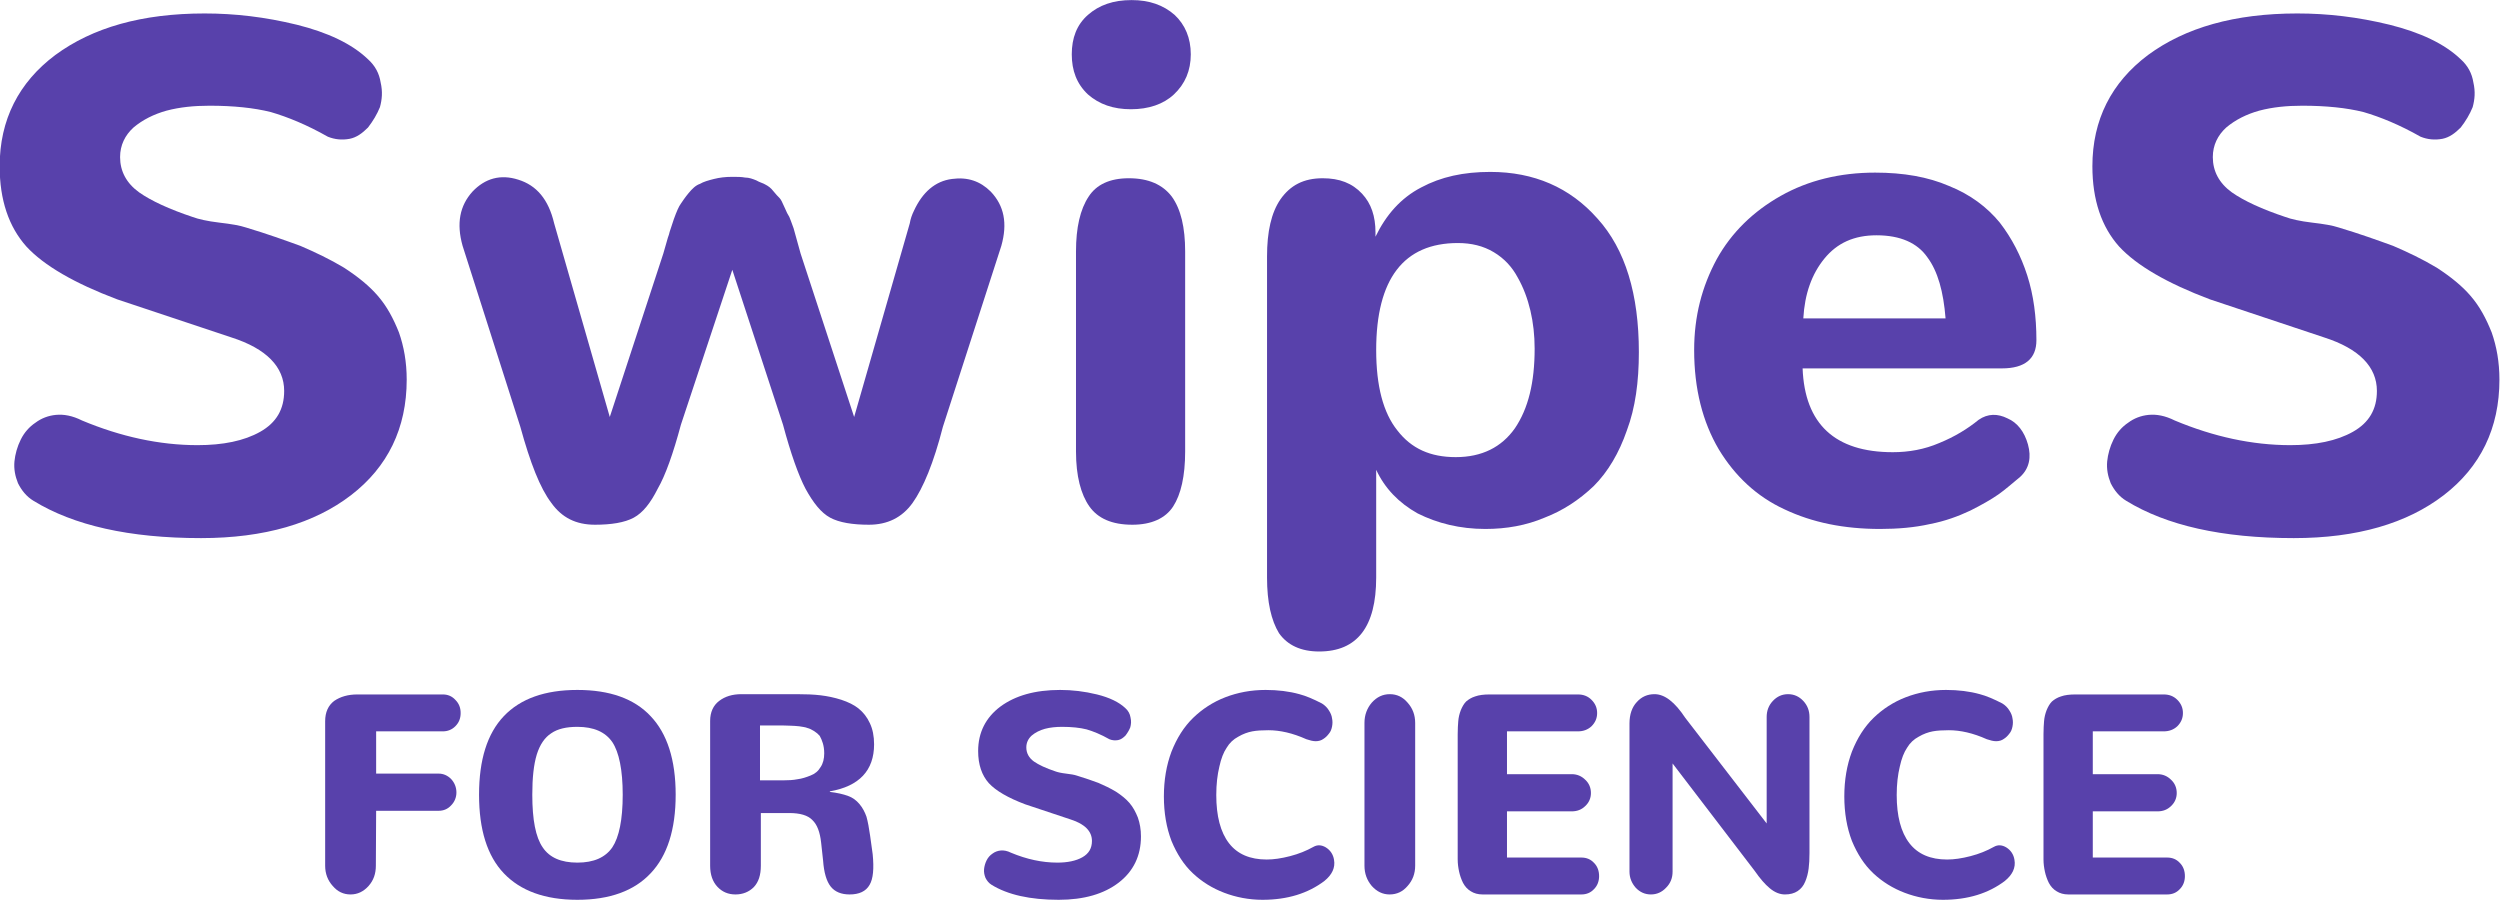
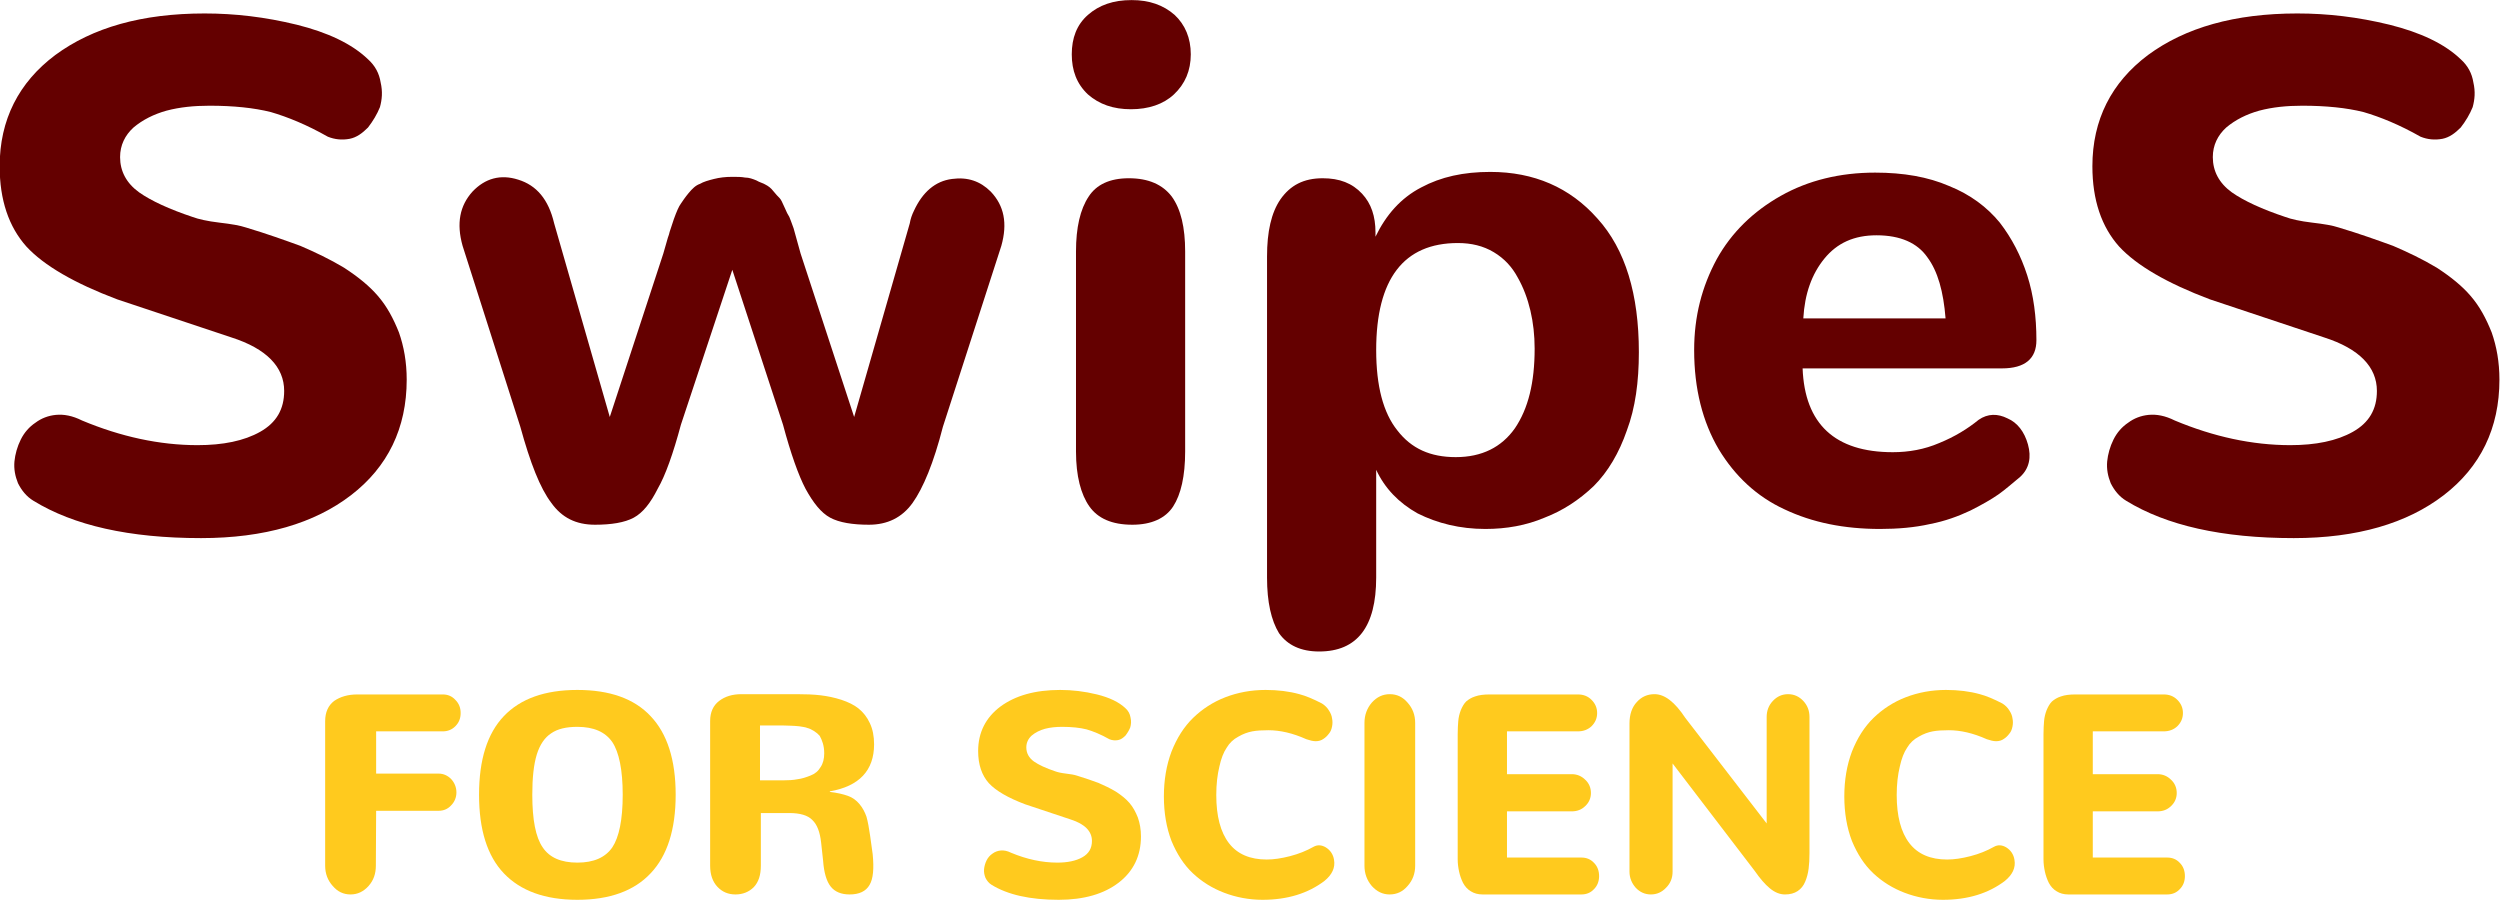
<svg xmlns="http://www.w3.org/2000/svg" width="100%" height="100%" viewBox="0 0 142 52" version="1.1" xml:space="preserve" style="fill-rule:evenodd;clip-rule:evenodd;stroke-linejoin:round;stroke-miterlimit:2;">
  <g transform="matrix(1,0,0,1,-0.00021875,-1.25e-05)">
    <g transform="matrix(1,0,0,1,-114.699,-39.1953)">
      <g transform="matrix(1,0,0,1,113,69)">
        <g transform="matrix(40,0,0,40,0,0)">
-           <path d="M0.328,0.019C0.418,0.019 0.489,-0.002 0.541,-0.042C0.593,-0.082 0.62,-0.137 0.62,-0.206C0.62,-0.231 0.616,-0.253 0.609,-0.273C0.601,-0.293 0.592,-0.31 0.579,-0.325C0.567,-0.339 0.551,-0.352 0.531,-0.365C0.511,-0.377 0.49,-0.387 0.469,-0.396C0.447,-0.404 0.422,-0.413 0.392,-0.422C0.383,-0.425 0.371,-0.427 0.354,-0.429C0.337,-0.431 0.324,-0.434 0.316,-0.437C0.283,-0.448 0.257,-0.46 0.24,-0.472C0.222,-0.485 0.213,-0.502 0.213,-0.522C0.213,-0.539 0.22,-0.553 0.232,-0.564C0.245,-0.575 0.261,-0.583 0.279,-0.588C0.298,-0.593 0.318,-0.595 0.34,-0.595C0.374,-0.595 0.403,-0.592 0.427,-0.586C0.451,-0.579 0.478,-0.568 0.508,-0.551C0.518,-0.547 0.528,-0.546 0.539,-0.548C0.549,-0.55 0.557,-0.556 0.565,-0.564C0.572,-0.573 0.578,-0.583 0.582,-0.593C0.585,-0.604 0.586,-0.615 0.583,-0.628C0.581,-0.641 0.575,-0.652 0.565,-0.661C0.542,-0.683 0.508,-0.699 0.464,-0.71C0.419,-0.721 0.376,-0.726 0.333,-0.726C0.244,-0.726 0.174,-0.706 0.121,-0.667C0.069,-0.628 0.042,-0.575 0.042,-0.509C0.042,-0.461 0.055,-0.423 0.08,-0.395C0.105,-0.368 0.148,-0.343 0.209,-0.32L0.371,-0.266C0.421,-0.25 0.446,-0.224 0.446,-0.19C0.446,-0.164 0.435,-0.145 0.412,-0.132C0.389,-0.119 0.359,-0.113 0.323,-0.113C0.269,-0.113 0.214,-0.125 0.159,-0.148C0.145,-0.155 0.133,-0.157 0.122,-0.156C0.111,-0.155 0.101,-0.151 0.093,-0.145C0.084,-0.139 0.077,-0.131 0.072,-0.121C0.067,-0.111 0.064,-0.1 0.063,-0.09C0.062,-0.079 0.064,-0.069 0.068,-0.059C0.073,-0.049 0.08,-0.04 0.09,-0.034C0.147,0.001 0.226,0.019 0.328,0.019Z" style="fill:rgb(88,65,171);fill-rule:nonzero;" />
+           <path d="M0.328,0.019C0.418,0.019 0.489,-0.002 0.541,-0.042C0.593,-0.082 0.62,-0.137 0.62,-0.206C0.62,-0.231 0.616,-0.253 0.609,-0.273C0.601,-0.293 0.592,-0.31 0.579,-0.325C0.567,-0.339 0.551,-0.352 0.531,-0.365C0.511,-0.377 0.49,-0.387 0.469,-0.396C0.447,-0.404 0.422,-0.413 0.392,-0.422C0.383,-0.425 0.371,-0.427 0.354,-0.429C0.337,-0.431 0.324,-0.434 0.316,-0.437C0.283,-0.448 0.257,-0.46 0.24,-0.472C0.222,-0.485 0.213,-0.502 0.213,-0.522C0.213,-0.539 0.22,-0.553 0.232,-0.564C0.245,-0.575 0.261,-0.583 0.279,-0.588C0.298,-0.593 0.318,-0.595 0.34,-0.595C0.374,-0.595 0.403,-0.592 0.427,-0.586C0.451,-0.579 0.478,-0.568 0.508,-0.551C0.518,-0.547 0.528,-0.546 0.539,-0.548C0.549,-0.55 0.557,-0.556 0.565,-0.564C0.572,-0.573 0.578,-0.583 0.582,-0.593C0.585,-0.604 0.586,-0.615 0.583,-0.628C0.581,-0.641 0.575,-0.652 0.565,-0.661C0.542,-0.683 0.508,-0.699 0.464,-0.71C0.419,-0.721 0.376,-0.726 0.333,-0.726C0.244,-0.726 0.174,-0.706 0.121,-0.667C0.069,-0.628 0.042,-0.575 0.042,-0.509C0.042,-0.461 0.055,-0.423 0.08,-0.395C0.105,-0.368 0.148,-0.343 0.209,-0.32L0.371,-0.266C0.421,-0.25 0.446,-0.224 0.446,-0.19C0.446,-0.164 0.435,-0.145 0.412,-0.132C0.389,-0.119 0.359,-0.113 0.323,-0.113C0.269,-0.113 0.214,-0.125 0.159,-0.148C0.145,-0.155 0.133,-0.157 0.122,-0.156C0.111,-0.155 0.101,-0.151 0.093,-0.145C0.084,-0.139 0.077,-0.131 0.072,-0.121C0.067,-0.111 0.064,-0.1 0.063,-0.09C0.062,-0.079 0.064,-0.069 0.068,-0.059C0.073,-0.049 0.08,-0.04 0.09,-0.034C0.147,0.001 0.226,0.019 0.328,0.019Z" style="fill:rgb(100, 0, 0);fill-rule:nonzero;" />
        </g>
        <g transform="matrix(40,0,0,40,26.0547,0)">
-           <path d="M0.625,0C0.651,0 0.672,-0.01 0.687,-0.031C0.702,-0.052 0.717,-0.088 0.73,-0.139L0.813,-0.396C0.822,-0.428 0.817,-0.453 0.798,-0.473C0.783,-0.488 0.765,-0.494 0.743,-0.491C0.719,-0.488 0.701,-0.472 0.689,-0.446C0.686,-0.44 0.684,-0.434 0.683,-0.428L0.604,-0.153L0.528,-0.385L0.518,-0.421C0.515,-0.429 0.513,-0.435 0.512,-0.437C0.51,-0.44 0.508,-0.444 0.505,-0.451C0.502,-0.458 0.5,-0.462 0.498,-0.464C0.496,-0.466 0.493,-0.469 0.489,-0.474C0.486,-0.478 0.482,-0.481 0.478,-0.483C0.475,-0.485 0.47,-0.486 0.465,-0.489C0.46,-0.491 0.455,-0.493 0.449,-0.493C0.444,-0.494 0.438,-0.494 0.431,-0.494C0.421,-0.494 0.413,-0.493 0.405,-0.491C0.397,-0.489 0.39,-0.487 0.385,-0.484C0.379,-0.482 0.374,-0.477 0.369,-0.471C0.364,-0.465 0.36,-0.459 0.358,-0.456C0.355,-0.452 0.352,-0.445 0.348,-0.434C0.345,-0.424 0.342,-0.417 0.341,-0.412C0.339,-0.407 0.337,-0.398 0.333,-0.385L0.257,-0.153L0.178,-0.428C0.17,-0.462 0.153,-0.482 0.127,-0.49C0.102,-0.498 0.08,-0.492 0.062,-0.473C0.044,-0.453 0.039,-0.428 0.048,-0.396L0.13,-0.139C0.144,-0.088 0.158,-0.052 0.174,-0.031C0.189,-0.01 0.209,0 0.236,0C0.259,0 0.278,-0.003 0.291,-0.01C0.304,-0.017 0.315,-0.031 0.325,-0.051C0.336,-0.07 0.347,-0.101 0.358,-0.142L0.431,-0.362L0.503,-0.142C0.514,-0.101 0.525,-0.07 0.535,-0.051C0.546,-0.031 0.557,-0.017 0.57,-0.01C0.583,-0.003 0.602,0 0.625,0Z" style="fill:rgb(88,65,171);fill-rule:nonzero;" />
+           <path d="M0.625,0C0.651,0 0.672,-0.01 0.687,-0.031C0.702,-0.052 0.717,-0.088 0.73,-0.139L0.813,-0.396C0.822,-0.428 0.817,-0.453 0.798,-0.473C0.783,-0.488 0.765,-0.494 0.743,-0.491C0.719,-0.488 0.701,-0.472 0.689,-0.446C0.686,-0.44 0.684,-0.434 0.683,-0.428L0.604,-0.153L0.528,-0.385L0.518,-0.421C0.515,-0.429 0.513,-0.435 0.512,-0.437C0.51,-0.44 0.508,-0.444 0.505,-0.451C0.502,-0.458 0.5,-0.462 0.498,-0.464C0.496,-0.466 0.493,-0.469 0.489,-0.474C0.486,-0.478 0.482,-0.481 0.478,-0.483C0.475,-0.485 0.47,-0.486 0.465,-0.489C0.46,-0.491 0.455,-0.493 0.449,-0.493C0.444,-0.494 0.438,-0.494 0.431,-0.494C0.421,-0.494 0.413,-0.493 0.405,-0.491C0.397,-0.489 0.39,-0.487 0.385,-0.484C0.379,-0.482 0.374,-0.477 0.369,-0.471C0.364,-0.465 0.36,-0.459 0.358,-0.456C0.355,-0.452 0.352,-0.445 0.348,-0.434C0.345,-0.424 0.342,-0.417 0.341,-0.412C0.339,-0.407 0.337,-0.398 0.333,-0.385L0.257,-0.153L0.178,-0.428C0.17,-0.462 0.153,-0.482 0.127,-0.49C0.102,-0.498 0.08,-0.492 0.062,-0.473C0.044,-0.453 0.039,-0.428 0.048,-0.396L0.13,-0.139C0.144,-0.088 0.158,-0.052 0.174,-0.031C0.189,-0.01 0.209,0 0.236,0C0.259,0 0.278,-0.003 0.291,-0.01C0.304,-0.017 0.315,-0.031 0.325,-0.051C0.336,-0.07 0.347,-0.101 0.358,-0.142L0.431,-0.362L0.503,-0.142C0.514,-0.101 0.525,-0.07 0.535,-0.051C0.546,-0.031 0.557,-0.017 0.57,-0.01C0.583,-0.003 0.602,0 0.625,0Z" style="fill:rgb(100, 0, 0);fill-rule:nonzero;" />
        </g>
        <g transform="matrix(40,0,0,40,60.1758,0)">
-           <path d="M0.144,-0.59C0.169,-0.59 0.19,-0.597 0.205,-0.611C0.221,-0.626 0.229,-0.645 0.229,-0.668C0.229,-0.691 0.221,-0.71 0.206,-0.724C0.19,-0.738 0.17,-0.745 0.145,-0.745C0.119,-0.745 0.099,-0.738 0.083,-0.724C0.067,-0.71 0.06,-0.691 0.06,-0.668C0.06,-0.645 0.067,-0.626 0.083,-0.611C0.099,-0.597 0.119,-0.59 0.144,-0.59ZM0.146,0C0.173,0 0.193,-0.009 0.204,-0.026C0.215,-0.043 0.221,-0.069 0.221,-0.104L0.221,-0.388C0.221,-0.422 0.215,-0.448 0.202,-0.466C0.189,-0.483 0.169,-0.492 0.141,-0.492C0.114,-0.492 0.095,-0.483 0.084,-0.466C0.072,-0.448 0.066,-0.422 0.066,-0.388L0.066,-0.104C0.066,-0.069 0.073,-0.043 0.085,-0.026C0.097,-0.009 0.117,0 0.146,0Z" style="fill:rgb(88,65,171);fill-rule:nonzero;" />
+           <path d="M0.144,-0.59C0.169,-0.59 0.19,-0.597 0.205,-0.611C0.221,-0.626 0.229,-0.645 0.229,-0.668C0.229,-0.691 0.221,-0.71 0.206,-0.724C0.19,-0.738 0.17,-0.745 0.145,-0.745C0.119,-0.745 0.099,-0.738 0.083,-0.724C0.067,-0.71 0.06,-0.691 0.06,-0.668C0.06,-0.645 0.067,-0.626 0.083,-0.611C0.099,-0.597 0.119,-0.59 0.144,-0.59ZM0.146,0C0.173,0 0.193,-0.009 0.204,-0.026C0.215,-0.043 0.221,-0.069 0.221,-0.104L0.221,-0.388C0.221,-0.422 0.215,-0.448 0.202,-0.466C0.189,-0.483 0.169,-0.492 0.141,-0.492C0.114,-0.492 0.095,-0.483 0.084,-0.466C0.072,-0.448 0.066,-0.422 0.066,-0.388L0.066,-0.104C0.066,-0.069 0.073,-0.043 0.085,-0.026C0.097,-0.009 0.117,0 0.146,0Z" style="fill:rgb(100, 0, 0);fill-rule:nonzero;" />
        </g>
        <g transform="matrix(40,0,0,40,71.3867,0)">
-           <path d="M0.325,-0.096C0.289,-0.096 0.262,-0.108 0.242,-0.134C0.222,-0.159 0.212,-0.197 0.212,-0.248C0.212,-0.349 0.251,-0.4 0.328,-0.4C0.347,-0.4 0.364,-0.396 0.379,-0.387C0.394,-0.378 0.405,-0.366 0.413,-0.351C0.421,-0.337 0.427,-0.321 0.431,-0.304C0.435,-0.287 0.437,-0.269 0.437,-0.25C0.437,-0.202 0.428,-0.165 0.409,-0.137C0.39,-0.11 0.362,-0.096 0.325,-0.096ZM0.131,0.18C0.185,0.18 0.212,0.145 0.212,0.075L0.212,-0.078C0.224,-0.052 0.244,-0.031 0.271,-0.016C0.299,-0.002 0.331,0.006 0.367,0.006C0.397,0.006 0.425,0.001 0.451,-0.01C0.477,-0.02 0.5,-0.035 0.521,-0.055C0.541,-0.075 0.557,-0.102 0.568,-0.134C0.58,-0.166 0.585,-0.203 0.585,-0.245C0.585,-0.327 0.566,-0.391 0.526,-0.435C0.487,-0.479 0.436,-0.501 0.374,-0.501C0.336,-0.501 0.304,-0.494 0.276,-0.479C0.247,-0.464 0.226,-0.44 0.211,-0.409L0.211,-0.415C0.211,-0.438 0.205,-0.456 0.192,-0.47C0.178,-0.485 0.16,-0.492 0.136,-0.492C0.109,-0.492 0.09,-0.482 0.076,-0.462C0.063,-0.443 0.057,-0.416 0.057,-0.381L0.057,0.075C0.057,0.11 0.063,0.136 0.074,0.154C0.086,0.171 0.105,0.18 0.131,0.18Z" style="fill:rgb(88,65,171);fill-rule:nonzero;" />
+           <path d="M0.325,-0.096C0.289,-0.096 0.262,-0.108 0.242,-0.134C0.222,-0.159 0.212,-0.197 0.212,-0.248C0.212,-0.349 0.251,-0.4 0.328,-0.4C0.347,-0.4 0.364,-0.396 0.379,-0.387C0.394,-0.378 0.405,-0.366 0.413,-0.351C0.421,-0.337 0.427,-0.321 0.431,-0.304C0.435,-0.287 0.437,-0.269 0.437,-0.25C0.437,-0.202 0.428,-0.165 0.409,-0.137C0.39,-0.11 0.362,-0.096 0.325,-0.096ZM0.131,0.18C0.185,0.18 0.212,0.145 0.212,0.075L0.212,-0.078C0.224,-0.052 0.244,-0.031 0.271,-0.016C0.299,-0.002 0.331,0.006 0.367,0.006C0.397,0.006 0.425,0.001 0.451,-0.01C0.477,-0.02 0.5,-0.035 0.521,-0.055C0.541,-0.075 0.557,-0.102 0.568,-0.134C0.58,-0.166 0.585,-0.203 0.585,-0.245C0.585,-0.327 0.566,-0.391 0.526,-0.435C0.487,-0.479 0.436,-0.501 0.374,-0.501C0.336,-0.501 0.304,-0.494 0.276,-0.479C0.247,-0.464 0.226,-0.44 0.211,-0.409L0.211,-0.415C0.211,-0.438 0.205,-0.456 0.192,-0.47C0.178,-0.485 0.16,-0.492 0.136,-0.492C0.109,-0.492 0.09,-0.482 0.076,-0.462C0.063,-0.443 0.057,-0.416 0.057,-0.381L0.057,0.075C0.057,0.11 0.063,0.136 0.074,0.154C0.086,0.171 0.105,0.18 0.131,0.18Z" style="fill:rgb(100, 0, 0);fill-rule:nonzero;" />
        </g>
        <g transform="matrix(40,0,0,40,96.3672,0)">
-           <path d="M0.194,-0.293C0.196,-0.328 0.206,-0.356 0.224,-0.378C0.242,-0.4 0.266,-0.411 0.298,-0.411C0.332,-0.411 0.356,-0.4 0.37,-0.38C0.385,-0.36 0.393,-0.331 0.396,-0.293L0.194,-0.293ZM0.303,0.006C0.328,0.006 0.352,0.004 0.374,-0.001C0.395,-0.005 0.414,-0.012 0.431,-0.02C0.447,-0.028 0.461,-0.036 0.471,-0.043C0.481,-0.05 0.491,-0.059 0.502,-0.068C0.515,-0.08 0.518,-0.096 0.513,-0.114C0.508,-0.132 0.498,-0.145 0.484,-0.151C0.47,-0.158 0.456,-0.158 0.443,-0.149C0.427,-0.136 0.409,-0.125 0.387,-0.116C0.366,-0.107 0.344,-0.103 0.321,-0.103C0.239,-0.103 0.196,-0.143 0.193,-0.222L0.476,-0.222C0.509,-0.222 0.525,-0.236 0.525,-0.262C0.525,-0.295 0.521,-0.326 0.512,-0.354C0.503,-0.382 0.49,-0.407 0.473,-0.429C0.455,-0.451 0.431,-0.469 0.401,-0.481C0.371,-0.494 0.336,-0.5 0.296,-0.5C0.246,-0.5 0.201,-0.489 0.162,-0.467C0.123,-0.445 0.092,-0.415 0.071,-0.377C0.05,-0.338 0.039,-0.296 0.039,-0.248C0.039,-0.193 0.051,-0.146 0.074,-0.107C0.097,-0.069 0.128,-0.04 0.167,-0.022C0.207,-0.003 0.252,0.006 0.303,0.006Z" style="fill:rgb(88,65,171);fill-rule:nonzero;" />
+           <path d="M0.194,-0.293C0.196,-0.328 0.206,-0.356 0.224,-0.378C0.242,-0.4 0.266,-0.411 0.298,-0.411C0.332,-0.411 0.356,-0.4 0.37,-0.38C0.385,-0.36 0.393,-0.331 0.396,-0.293L0.194,-0.293ZM0.303,0.006C0.328,0.006 0.352,0.004 0.374,-0.001C0.395,-0.005 0.414,-0.012 0.431,-0.02C0.447,-0.028 0.461,-0.036 0.471,-0.043C0.481,-0.05 0.491,-0.059 0.502,-0.068C0.515,-0.08 0.518,-0.096 0.513,-0.114C0.508,-0.132 0.498,-0.145 0.484,-0.151C0.47,-0.158 0.456,-0.158 0.443,-0.149C0.427,-0.136 0.409,-0.125 0.387,-0.116C0.366,-0.107 0.344,-0.103 0.321,-0.103C0.239,-0.103 0.196,-0.143 0.193,-0.222L0.476,-0.222C0.509,-0.222 0.525,-0.236 0.525,-0.262C0.525,-0.295 0.521,-0.326 0.512,-0.354C0.503,-0.382 0.49,-0.407 0.473,-0.429C0.455,-0.451 0.431,-0.469 0.401,-0.481C0.371,-0.494 0.336,-0.5 0.296,-0.5C0.246,-0.5 0.201,-0.489 0.162,-0.467C0.123,-0.445 0.092,-0.415 0.071,-0.377C0.05,-0.338 0.039,-0.296 0.039,-0.248C0.039,-0.193 0.051,-0.146 0.074,-0.107C0.097,-0.069 0.128,-0.04 0.167,-0.022C0.207,-0.003 0.252,0.006 0.303,0.006Z" style="fill:rgb(100, 0, 0);fill-rule:nonzero;" />
        </g>
        <g transform="matrix(40,0,0,40,118.867,0)">
-           <path d="M0.328,0.019C0.418,0.019 0.489,-0.002 0.541,-0.042C0.593,-0.082 0.62,-0.137 0.62,-0.206C0.62,-0.231 0.616,-0.253 0.609,-0.273C0.601,-0.293 0.592,-0.31 0.579,-0.325C0.567,-0.339 0.551,-0.352 0.531,-0.365C0.511,-0.377 0.49,-0.387 0.469,-0.396C0.447,-0.404 0.422,-0.413 0.392,-0.422C0.383,-0.425 0.371,-0.427 0.354,-0.429C0.337,-0.431 0.324,-0.434 0.316,-0.437C0.283,-0.448 0.257,-0.46 0.24,-0.472C0.222,-0.485 0.213,-0.502 0.213,-0.522C0.213,-0.539 0.22,-0.553 0.232,-0.564C0.245,-0.575 0.261,-0.583 0.279,-0.588C0.298,-0.593 0.318,-0.595 0.34,-0.595C0.374,-0.595 0.403,-0.592 0.427,-0.586C0.451,-0.579 0.478,-0.568 0.508,-0.551C0.518,-0.547 0.528,-0.546 0.539,-0.548C0.549,-0.55 0.557,-0.556 0.565,-0.564C0.572,-0.573 0.578,-0.583 0.582,-0.593C0.585,-0.604 0.586,-0.615 0.583,-0.628C0.581,-0.641 0.575,-0.652 0.565,-0.661C0.542,-0.683 0.508,-0.699 0.464,-0.71C0.419,-0.721 0.376,-0.726 0.333,-0.726C0.244,-0.726 0.174,-0.706 0.121,-0.667C0.069,-0.628 0.042,-0.575 0.042,-0.509C0.042,-0.461 0.055,-0.423 0.08,-0.395C0.105,-0.368 0.148,-0.343 0.209,-0.32L0.371,-0.266C0.421,-0.25 0.446,-0.224 0.446,-0.19C0.446,-0.164 0.435,-0.145 0.412,-0.132C0.389,-0.119 0.359,-0.113 0.323,-0.113C0.269,-0.113 0.214,-0.125 0.159,-0.148C0.145,-0.155 0.133,-0.157 0.122,-0.156C0.111,-0.155 0.101,-0.151 0.093,-0.145C0.084,-0.139 0.077,-0.131 0.072,-0.121C0.067,-0.111 0.064,-0.1 0.063,-0.09C0.062,-0.079 0.064,-0.069 0.068,-0.059C0.073,-0.049 0.08,-0.04 0.09,-0.034C0.147,0.001 0.226,0.019 0.328,0.019Z" style="fill:rgb(88,65,171);fill-rule:nonzero;" />
+           <path d="M0.328,0.019C0.418,0.019 0.489,-0.002 0.541,-0.042C0.593,-0.082 0.62,-0.137 0.62,-0.206C0.62,-0.231 0.616,-0.253 0.609,-0.273C0.601,-0.293 0.592,-0.31 0.579,-0.325C0.567,-0.339 0.551,-0.352 0.531,-0.365C0.511,-0.377 0.49,-0.387 0.469,-0.396C0.447,-0.404 0.422,-0.413 0.392,-0.422C0.383,-0.425 0.371,-0.427 0.354,-0.429C0.337,-0.431 0.324,-0.434 0.316,-0.437C0.283,-0.448 0.257,-0.46 0.24,-0.472C0.222,-0.485 0.213,-0.502 0.213,-0.522C0.213,-0.539 0.22,-0.553 0.232,-0.564C0.245,-0.575 0.261,-0.583 0.279,-0.588C0.298,-0.593 0.318,-0.595 0.34,-0.595C0.374,-0.595 0.403,-0.592 0.427,-0.586C0.451,-0.579 0.478,-0.568 0.508,-0.551C0.518,-0.547 0.528,-0.546 0.539,-0.548C0.549,-0.55 0.557,-0.556 0.565,-0.564C0.572,-0.573 0.578,-0.583 0.582,-0.593C0.585,-0.604 0.586,-0.615 0.583,-0.628C0.581,-0.641 0.575,-0.652 0.565,-0.661C0.542,-0.683 0.508,-0.699 0.464,-0.71C0.419,-0.721 0.376,-0.726 0.333,-0.726C0.244,-0.726 0.174,-0.706 0.121,-0.667C0.069,-0.628 0.042,-0.575 0.042,-0.509C0.042,-0.461 0.055,-0.423 0.08,-0.395C0.105,-0.368 0.148,-0.343 0.209,-0.32L0.371,-0.266C0.421,-0.25 0.446,-0.224 0.446,-0.19C0.446,-0.164 0.435,-0.145 0.412,-0.132C0.389,-0.119 0.359,-0.113 0.323,-0.113C0.269,-0.113 0.214,-0.125 0.159,-0.148C0.145,-0.155 0.133,-0.157 0.122,-0.156C0.111,-0.155 0.101,-0.151 0.093,-0.145C0.084,-0.139 0.077,-0.131 0.072,-0.121C0.067,-0.111 0.064,-0.1 0.063,-0.09C0.062,-0.079 0.064,-0.069 0.068,-0.059C0.073,-0.049 0.08,-0.04 0.09,-0.034C0.147,0.001 0.226,0.019 0.328,0.019Z" style="fill:rgb(100, 0, 0);fill-rule:nonzero;" />
        </g>
      </g>
    </g>
    <g transform="matrix(1,0,0,1,-114.699,-39.1953)">
      <g transform="matrix(1,0,0,1,132,90)">
        <g transform="matrix(16,0,0,16,0,0)">
-           <path d="M0.163,0C0.188,0 0.209,-0.01 0.227,-0.03C0.245,-0.05 0.253,-0.074 0.253,-0.102L0.254,-0.297L0.476,-0.297C0.493,-0.297 0.508,-0.303 0.52,-0.316C0.532,-0.328 0.539,-0.344 0.539,-0.362C0.539,-0.381 0.532,-0.397 0.52,-0.41C0.508,-0.422 0.493,-0.429 0.476,-0.429L0.254,-0.429L0.254,-0.579L0.491,-0.579C0.508,-0.579 0.523,-0.585 0.535,-0.597C0.548,-0.61 0.554,-0.625 0.554,-0.644C0.554,-0.663 0.548,-0.678 0.535,-0.691C0.523,-0.704 0.508,-0.71 0.491,-0.71L0.187,-0.71C0.154,-0.71 0.127,-0.702 0.105,-0.687C0.084,-0.671 0.073,-0.647 0.073,-0.615L0.073,-0.102C0.073,-0.074 0.082,-0.05 0.1,-0.03C0.117,-0.01 0.138,0 0.163,0Z" style="fill:rgb(88,65,171);fill-rule:nonzero;" />
+           <path d="M0.163,0C0.188,0 0.209,-0.01 0.227,-0.03C0.245,-0.05 0.253,-0.074 0.253,-0.102L0.254,-0.297L0.476,-0.297C0.493,-0.297 0.508,-0.303 0.52,-0.316C0.532,-0.328 0.539,-0.344 0.539,-0.362C0.539,-0.381 0.532,-0.397 0.52,-0.41C0.508,-0.422 0.493,-0.429 0.476,-0.429L0.254,-0.429L0.254,-0.579L0.491,-0.579C0.508,-0.579 0.523,-0.585 0.535,-0.597C0.548,-0.61 0.554,-0.625 0.554,-0.644C0.554,-0.663 0.548,-0.678 0.535,-0.691C0.523,-0.704 0.508,-0.71 0.491,-0.71L0.187,-0.71C0.154,-0.71 0.127,-0.702 0.105,-0.687C0.084,-0.671 0.073,-0.647 0.073,-0.615L0.073,-0.102C0.073,-0.074 0.082,-0.05 0.1,-0.03C0.117,-0.01 0.138,0 0.163,0Z" style="fill:rgb(255,202,30);fill-rule:nonzero;" />
        </g>
        <g transform="matrix(16,0,0,16,9.10938,0)">
-           <path d="M0.399,0.019C0.514,0.019 0.601,-0.013 0.659,-0.075C0.718,-0.137 0.748,-0.23 0.748,-0.354C0.748,-0.478 0.718,-0.571 0.659,-0.633C0.601,-0.695 0.514,-0.726 0.399,-0.726C0.284,-0.726 0.197,-0.695 0.138,-0.633C0.079,-0.571 0.05,-0.478 0.05,-0.354C0.05,-0.23 0.079,-0.137 0.138,-0.075C0.197,-0.013 0.284,0.019 0.399,0.019ZM0.399,-0.113C0.341,-0.113 0.3,-0.131 0.276,-0.167C0.251,-0.203 0.239,-0.265 0.239,-0.354C0.239,-0.414 0.244,-0.461 0.255,-0.497C0.266,-0.532 0.283,-0.557 0.306,-0.572C0.329,-0.588 0.36,-0.595 0.399,-0.595C0.457,-0.595 0.498,-0.577 0.523,-0.541C0.547,-0.505 0.56,-0.442 0.56,-0.354C0.56,-0.265 0.547,-0.203 0.523,-0.167C0.498,-0.131 0.457,-0.113 0.399,-0.113Z" style="fill:rgb(88,65,171);fill-rule:nonzero;" />
+           <path d="M0.399,0.019C0.514,0.019 0.601,-0.013 0.659,-0.075C0.718,-0.137 0.748,-0.23 0.748,-0.354C0.748,-0.478 0.718,-0.571 0.659,-0.633C0.601,-0.695 0.514,-0.726 0.399,-0.726C0.284,-0.726 0.197,-0.695 0.138,-0.633C0.079,-0.571 0.05,-0.478 0.05,-0.354C0.05,-0.23 0.079,-0.137 0.138,-0.075C0.197,-0.013 0.284,0.019 0.399,0.019ZM0.399,-0.113C0.341,-0.113 0.3,-0.131 0.276,-0.167C0.251,-0.203 0.239,-0.265 0.239,-0.354C0.239,-0.414 0.244,-0.461 0.255,-0.497C0.266,-0.532 0.283,-0.557 0.306,-0.572C0.329,-0.588 0.36,-0.595 0.399,-0.595C0.457,-0.595 0.498,-0.577 0.523,-0.541C0.547,-0.505 0.56,-0.442 0.56,-0.354C0.56,-0.265 0.547,-0.203 0.523,-0.167C0.498,-0.131 0.457,-0.113 0.399,-0.113Z" style="fill:rgb(255,202,30);fill-rule:nonzero;" />
        </g>
        <g transform="matrix(16,0,0,16,21.8672,0)">
-           <path d="M0.25,-0.405L0.25,-0.6L0.326,-0.6C0.339,-0.6 0.35,-0.599 0.359,-0.599C0.367,-0.599 0.378,-0.598 0.389,-0.597C0.401,-0.595 0.411,-0.594 0.418,-0.591C0.426,-0.589 0.434,-0.585 0.442,-0.58C0.45,-0.575 0.457,-0.569 0.462,-0.563C0.466,-0.556 0.47,-0.547 0.473,-0.537C0.476,-0.527 0.478,-0.515 0.478,-0.501C0.478,-0.482 0.474,-0.465 0.465,-0.452C0.457,-0.438 0.445,-0.428 0.429,-0.422C0.414,-0.416 0.399,-0.411 0.383,-0.409C0.368,-0.406 0.35,-0.405 0.33,-0.405L0.25,-0.405ZM0.163,0C0.189,0 0.211,-0.009 0.228,-0.026C0.245,-0.044 0.253,-0.069 0.253,-0.102L0.253,-0.289L0.354,-0.289C0.392,-0.289 0.42,-0.281 0.436,-0.264C0.453,-0.248 0.463,-0.221 0.467,-0.184L0.474,-0.12C0.477,-0.078 0.486,-0.047 0.501,-0.028C0.516,-0.009 0.539,0 0.568,0C0.602,0 0.626,-0.011 0.639,-0.034C0.652,-0.056 0.655,-0.092 0.65,-0.143L0.641,-0.208C0.637,-0.236 0.633,-0.258 0.628,-0.276C0.622,-0.293 0.614,-0.308 0.603,-0.321C0.592,-0.334 0.579,-0.344 0.562,-0.35C0.545,-0.356 0.524,-0.361 0.498,-0.364L0.498,-0.366C0.602,-0.384 0.655,-0.44 0.655,-0.533C0.655,-0.562 0.65,-0.587 0.64,-0.608C0.63,-0.63 0.616,-0.647 0.6,-0.66C0.584,-0.673 0.563,-0.683 0.539,-0.691C0.514,-0.699 0.49,-0.704 0.465,-0.707C0.44,-0.71 0.412,-0.711 0.38,-0.711L0.184,-0.711C0.152,-0.711 0.126,-0.703 0.105,-0.687C0.084,-0.671 0.073,-0.647 0.073,-0.616L0.073,-0.102C0.073,-0.07 0.082,-0.045 0.099,-0.027C0.116,-0.009 0.137,0 0.163,0Z" style="fill:rgb(88,65,171);fill-rule:nonzero;" />
+           <path d="M0.25,-0.405L0.25,-0.6L0.326,-0.6C0.339,-0.6 0.35,-0.599 0.359,-0.599C0.367,-0.599 0.378,-0.598 0.389,-0.597C0.401,-0.595 0.411,-0.594 0.418,-0.591C0.426,-0.589 0.434,-0.585 0.442,-0.58C0.45,-0.575 0.457,-0.569 0.462,-0.563C0.466,-0.556 0.47,-0.547 0.473,-0.537C0.476,-0.527 0.478,-0.515 0.478,-0.501C0.478,-0.482 0.474,-0.465 0.465,-0.452C0.457,-0.438 0.445,-0.428 0.429,-0.422C0.414,-0.416 0.399,-0.411 0.383,-0.409C0.368,-0.406 0.35,-0.405 0.33,-0.405L0.25,-0.405ZM0.163,0C0.189,0 0.211,-0.009 0.228,-0.026C0.245,-0.044 0.253,-0.069 0.253,-0.102L0.253,-0.289L0.354,-0.289C0.392,-0.289 0.42,-0.281 0.436,-0.264C0.453,-0.248 0.463,-0.221 0.467,-0.184L0.474,-0.12C0.477,-0.078 0.486,-0.047 0.501,-0.028C0.516,-0.009 0.539,0 0.568,0C0.602,0 0.626,-0.011 0.639,-0.034C0.652,-0.056 0.655,-0.092 0.65,-0.143L0.641,-0.208C0.637,-0.236 0.633,-0.258 0.628,-0.276C0.622,-0.293 0.614,-0.308 0.603,-0.321C0.592,-0.334 0.579,-0.344 0.562,-0.35C0.545,-0.356 0.524,-0.361 0.498,-0.364L0.498,-0.366C0.602,-0.384 0.655,-0.44 0.655,-0.533C0.655,-0.562 0.65,-0.587 0.64,-0.608C0.63,-0.63 0.616,-0.647 0.6,-0.66C0.584,-0.673 0.563,-0.683 0.539,-0.691C0.514,-0.699 0.49,-0.704 0.465,-0.707C0.44,-0.71 0.412,-0.711 0.38,-0.711L0.184,-0.711C0.152,-0.711 0.126,-0.703 0.105,-0.687C0.084,-0.671 0.073,-0.647 0.073,-0.616L0.073,-0.102C0.073,-0.07 0.082,-0.045 0.099,-0.027C0.116,-0.009 0.137,0 0.163,0Z" style="fill:rgb(255,202,30);fill-rule:nonzero;" />
        </g>
        <g transform="matrix(16,0,0,16,37.5859,0)">
-           <path d="M0.328,0.019C0.418,0.019 0.489,-0.002 0.541,-0.042C0.593,-0.082 0.62,-0.137 0.62,-0.206C0.62,-0.231 0.616,-0.253 0.609,-0.273C0.601,-0.293 0.592,-0.31 0.579,-0.325C0.567,-0.339 0.551,-0.352 0.531,-0.365C0.511,-0.377 0.49,-0.387 0.469,-0.396C0.447,-0.404 0.422,-0.413 0.392,-0.422C0.383,-0.425 0.371,-0.427 0.354,-0.429C0.337,-0.431 0.324,-0.434 0.316,-0.437C0.283,-0.448 0.257,-0.46 0.24,-0.472C0.222,-0.485 0.213,-0.502 0.213,-0.522C0.213,-0.539 0.22,-0.553 0.232,-0.564C0.245,-0.575 0.261,-0.583 0.279,-0.588C0.298,-0.593 0.318,-0.595 0.34,-0.595C0.374,-0.595 0.403,-0.592 0.427,-0.586C0.451,-0.579 0.478,-0.568 0.508,-0.551C0.518,-0.547 0.528,-0.546 0.539,-0.548C0.549,-0.55 0.557,-0.556 0.565,-0.564C0.572,-0.573 0.578,-0.583 0.582,-0.593C0.585,-0.604 0.586,-0.615 0.583,-0.628C0.581,-0.641 0.575,-0.652 0.565,-0.661C0.542,-0.683 0.508,-0.699 0.464,-0.71C0.419,-0.721 0.376,-0.726 0.333,-0.726C0.244,-0.726 0.174,-0.706 0.121,-0.667C0.069,-0.628 0.042,-0.575 0.042,-0.509C0.042,-0.461 0.055,-0.423 0.08,-0.395C0.105,-0.368 0.148,-0.343 0.209,-0.32L0.371,-0.266C0.421,-0.25 0.446,-0.224 0.446,-0.19C0.446,-0.164 0.435,-0.145 0.412,-0.132C0.389,-0.119 0.359,-0.113 0.323,-0.113C0.269,-0.113 0.214,-0.125 0.159,-0.148C0.145,-0.155 0.133,-0.157 0.122,-0.156C0.111,-0.155 0.101,-0.151 0.093,-0.145C0.084,-0.139 0.077,-0.131 0.072,-0.121C0.067,-0.111 0.064,-0.1 0.063,-0.09C0.062,-0.079 0.064,-0.069 0.068,-0.059C0.073,-0.049 0.08,-0.04 0.09,-0.034C0.147,0.001 0.226,0.019 0.328,0.019Z" style="fill:rgb(88,65,171);fill-rule:nonzero;" />
+           <path d="M0.328,0.019C0.418,0.019 0.489,-0.002 0.541,-0.042C0.593,-0.082 0.62,-0.137 0.62,-0.206C0.62,-0.231 0.616,-0.253 0.609,-0.273C0.601,-0.293 0.592,-0.31 0.579,-0.325C0.567,-0.339 0.551,-0.352 0.531,-0.365C0.511,-0.377 0.49,-0.387 0.469,-0.396C0.447,-0.404 0.422,-0.413 0.392,-0.422C0.383,-0.425 0.371,-0.427 0.354,-0.429C0.337,-0.431 0.324,-0.434 0.316,-0.437C0.283,-0.448 0.257,-0.46 0.24,-0.472C0.222,-0.485 0.213,-0.502 0.213,-0.522C0.213,-0.539 0.22,-0.553 0.232,-0.564C0.245,-0.575 0.261,-0.583 0.279,-0.588C0.298,-0.593 0.318,-0.595 0.34,-0.595C0.374,-0.595 0.403,-0.592 0.427,-0.586C0.451,-0.579 0.478,-0.568 0.508,-0.551C0.518,-0.547 0.528,-0.546 0.539,-0.548C0.549,-0.55 0.557,-0.556 0.565,-0.564C0.572,-0.573 0.578,-0.583 0.582,-0.593C0.585,-0.604 0.586,-0.615 0.583,-0.628C0.581,-0.641 0.575,-0.652 0.565,-0.661C0.542,-0.683 0.508,-0.699 0.464,-0.71C0.419,-0.721 0.376,-0.726 0.333,-0.726C0.244,-0.726 0.174,-0.706 0.121,-0.667C0.069,-0.628 0.042,-0.575 0.042,-0.509C0.042,-0.461 0.055,-0.423 0.08,-0.395C0.105,-0.368 0.148,-0.343 0.209,-0.32L0.371,-0.266C0.421,-0.25 0.446,-0.224 0.446,-0.19C0.446,-0.164 0.435,-0.145 0.412,-0.132C0.389,-0.119 0.359,-0.113 0.323,-0.113C0.269,-0.113 0.214,-0.125 0.159,-0.148C0.145,-0.155 0.133,-0.157 0.122,-0.156C0.111,-0.155 0.101,-0.151 0.093,-0.145C0.084,-0.139 0.077,-0.131 0.072,-0.121C0.067,-0.111 0.064,-0.1 0.063,-0.09C0.062,-0.079 0.064,-0.069 0.068,-0.059C0.073,-0.049 0.08,-0.04 0.09,-0.034C0.147,0.001 0.226,0.019 0.328,0.019Z" style="fill:rgb(255,202,30);fill-rule:nonzero;" />
        </g>
        <g transform="matrix(16,0,0,16,48.0078,0)">
-           <path d="M0.4,0.019C0.489,0.019 0.562,-0.004 0.62,-0.048C0.647,-0.07 0.659,-0.095 0.654,-0.123C0.651,-0.142 0.641,-0.157 0.625,-0.167C0.61,-0.176 0.595,-0.177 0.581,-0.169C0.556,-0.155 0.529,-0.144 0.498,-0.136C0.467,-0.128 0.44,-0.124 0.415,-0.124C0.356,-0.124 0.311,-0.143 0.281,-0.182C0.251,-0.221 0.236,-0.278 0.236,-0.353C0.236,-0.392 0.24,-0.425 0.247,-0.454C0.253,-0.482 0.262,-0.505 0.273,-0.521C0.283,-0.538 0.297,-0.551 0.314,-0.56C0.331,-0.57 0.348,-0.576 0.364,-0.579C0.38,-0.582 0.4,-0.583 0.421,-0.583C0.462,-0.583 0.507,-0.573 0.556,-0.551C0.568,-0.547 0.579,-0.544 0.589,-0.544C0.6,-0.544 0.609,-0.547 0.616,-0.552C0.624,-0.557 0.63,-0.563 0.636,-0.571C0.642,-0.578 0.645,-0.586 0.647,-0.596C0.649,-0.606 0.649,-0.616 0.647,-0.625C0.646,-0.634 0.642,-0.644 0.636,-0.653C0.63,-0.663 0.622,-0.671 0.611,-0.678C0.58,-0.694 0.554,-0.705 0.531,-0.711C0.495,-0.721 0.455,-0.726 0.411,-0.726C0.36,-0.726 0.312,-0.717 0.268,-0.7C0.224,-0.683 0.186,-0.658 0.154,-0.627C0.121,-0.595 0.096,-0.555 0.077,-0.507C0.059,-0.459 0.05,-0.406 0.05,-0.348C0.05,-0.29 0.059,-0.237 0.077,-0.19C0.096,-0.144 0.121,-0.105 0.153,-0.075C0.185,-0.045 0.222,-0.022 0.264,-0.006C0.306,0.01 0.352,0.019 0.4,0.019Z" style="fill:rgb(88,65,171);fill-rule:nonzero;" />
+           <path d="M0.4,0.019C0.489,0.019 0.562,-0.004 0.62,-0.048C0.647,-0.07 0.659,-0.095 0.654,-0.123C0.651,-0.142 0.641,-0.157 0.625,-0.167C0.61,-0.176 0.595,-0.177 0.581,-0.169C0.556,-0.155 0.529,-0.144 0.498,-0.136C0.467,-0.128 0.44,-0.124 0.415,-0.124C0.356,-0.124 0.311,-0.143 0.281,-0.182C0.251,-0.221 0.236,-0.278 0.236,-0.353C0.236,-0.392 0.24,-0.425 0.247,-0.454C0.253,-0.482 0.262,-0.505 0.273,-0.521C0.283,-0.538 0.297,-0.551 0.314,-0.56C0.331,-0.57 0.348,-0.576 0.364,-0.579C0.38,-0.582 0.4,-0.583 0.421,-0.583C0.462,-0.583 0.507,-0.573 0.556,-0.551C0.568,-0.547 0.579,-0.544 0.589,-0.544C0.6,-0.544 0.609,-0.547 0.616,-0.552C0.624,-0.557 0.63,-0.563 0.636,-0.571C0.642,-0.578 0.645,-0.586 0.647,-0.596C0.649,-0.606 0.649,-0.616 0.647,-0.625C0.646,-0.634 0.642,-0.644 0.636,-0.653C0.63,-0.663 0.622,-0.671 0.611,-0.678C0.58,-0.694 0.554,-0.705 0.531,-0.711C0.495,-0.721 0.455,-0.726 0.411,-0.726C0.36,-0.726 0.312,-0.717 0.268,-0.7C0.224,-0.683 0.186,-0.658 0.154,-0.627C0.121,-0.595 0.096,-0.555 0.077,-0.507C0.059,-0.459 0.05,-0.406 0.05,-0.348C0.05,-0.29 0.059,-0.237 0.077,-0.19C0.096,-0.144 0.121,-0.105 0.153,-0.075C0.185,-0.045 0.222,-0.022 0.264,-0.006C0.306,0.01 0.352,0.019 0.4,0.019Z" style="fill:rgb(255,202,30);fill-rule:nonzero;" />
        </g>
        <g transform="matrix(16,0,0,16,58.9531,0)">
-           <path d="M0.167,0C0.193,0 0.214,-0.01 0.231,-0.03C0.249,-0.05 0.258,-0.074 0.258,-0.102L0.258,-0.609C0.258,-0.637 0.249,-0.661 0.231,-0.681C0.214,-0.701 0.193,-0.711 0.168,-0.711C0.143,-0.711 0.122,-0.701 0.104,-0.681C0.087,-0.661 0.078,-0.637 0.078,-0.609L0.078,-0.102C0.078,-0.074 0.087,-0.05 0.104,-0.03C0.122,-0.01 0.143,0 0.167,0Z" style="fill:rgb(88,65,171);fill-rule:nonzero;" />
+           <path d="M0.167,0C0.193,0 0.214,-0.01 0.231,-0.03C0.249,-0.05 0.258,-0.074 0.258,-0.102L0.258,-0.609C0.258,-0.637 0.249,-0.661 0.231,-0.681C0.214,-0.701 0.193,-0.711 0.168,-0.711C0.143,-0.711 0.122,-0.701 0.104,-0.681C0.087,-0.661 0.078,-0.637 0.078,-0.609L0.078,-0.102C0.078,-0.074 0.087,-0.05 0.104,-0.03C0.122,-0.01 0.143,0 0.167,0Z" style="fill:rgb(255,202,30);fill-rule:nonzero;" />
        </g>
        <g transform="matrix(16,0,0,16,64.3281,0)">
-           <path d="M0.161,0L0.512,0C0.53,0 0.545,-0.006 0.557,-0.019C0.569,-0.031 0.575,-0.047 0.575,-0.065C0.575,-0.084 0.569,-0.1 0.557,-0.112C0.545,-0.125 0.53,-0.131 0.512,-0.131L0.248,-0.131L0.248,-0.295L0.478,-0.295C0.497,-0.295 0.513,-0.301 0.526,-0.314C0.539,-0.326 0.546,-0.342 0.546,-0.36C0.546,-0.379 0.539,-0.395 0.526,-0.407C0.513,-0.42 0.497,-0.427 0.478,-0.427L0.248,-0.427L0.248,-0.579L0.5,-0.579C0.519,-0.579 0.535,-0.585 0.548,-0.597C0.561,-0.61 0.568,-0.625 0.568,-0.644C0.568,-0.663 0.561,-0.678 0.548,-0.691C0.535,-0.704 0.519,-0.71 0.5,-0.71L0.186,-0.71C0.166,-0.71 0.149,-0.708 0.135,-0.703C0.122,-0.699 0.111,-0.692 0.103,-0.685C0.095,-0.677 0.089,-0.666 0.084,-0.654C0.079,-0.641 0.076,-0.628 0.075,-0.615C0.074,-0.603 0.073,-0.587 0.073,-0.568L0.073,-0.125C0.073,-0.109 0.075,-0.095 0.078,-0.081C0.081,-0.067 0.086,-0.053 0.092,-0.041C0.099,-0.028 0.108,-0.018 0.12,-0.011C0.131,-0.004 0.145,0 0.161,0Z" style="fill:rgb(88,65,171);fill-rule:nonzero;" />
+           <path d="M0.161,0L0.512,0C0.53,0 0.545,-0.006 0.557,-0.019C0.569,-0.031 0.575,-0.047 0.575,-0.065C0.575,-0.084 0.569,-0.1 0.557,-0.112C0.545,-0.125 0.53,-0.131 0.512,-0.131L0.248,-0.131L0.248,-0.295L0.478,-0.295C0.497,-0.295 0.513,-0.301 0.526,-0.314C0.539,-0.326 0.546,-0.342 0.546,-0.36C0.546,-0.379 0.539,-0.395 0.526,-0.407C0.513,-0.42 0.497,-0.427 0.478,-0.427L0.248,-0.427L0.248,-0.579L0.5,-0.579C0.519,-0.579 0.535,-0.585 0.548,-0.597C0.561,-0.61 0.568,-0.625 0.568,-0.644C0.568,-0.663 0.561,-0.678 0.548,-0.691C0.535,-0.704 0.519,-0.71 0.5,-0.71L0.186,-0.71C0.166,-0.71 0.149,-0.708 0.135,-0.703C0.122,-0.699 0.111,-0.692 0.103,-0.685C0.095,-0.677 0.089,-0.666 0.084,-0.654C0.079,-0.641 0.076,-0.628 0.075,-0.615C0.074,-0.603 0.073,-0.587 0.073,-0.568L0.073,-0.125C0.073,-0.109 0.075,-0.095 0.078,-0.081C0.081,-0.067 0.086,-0.053 0.092,-0.041C0.099,-0.028 0.108,-0.018 0.12,-0.011C0.131,-0.004 0.145,0 0.161,0Z" style="fill:rgb(255,202,30);fill-rule:nonzero;" />
        </g>
        <g transform="matrix(16,0,0,16,74.0859,0)">
-           <path d="M0.149,0C0.17,0 0.188,-0.008 0.203,-0.024C0.219,-0.04 0.226,-0.059 0.226,-0.081L0.226,-0.465L0.518,-0.083C0.536,-0.057 0.554,-0.036 0.571,-0.022C0.589,-0.007 0.607,0 0.625,0C0.643,0 0.658,-0.004 0.67,-0.012C0.682,-0.02 0.691,-0.031 0.697,-0.046C0.703,-0.06 0.707,-0.076 0.709,-0.092C0.711,-0.107 0.712,-0.126 0.712,-0.147L0.712,-0.63C0.712,-0.652 0.705,-0.671 0.69,-0.687C0.675,-0.703 0.657,-0.711 0.636,-0.711C0.615,-0.711 0.597,-0.703 0.582,-0.687C0.567,-0.671 0.56,-0.652 0.56,-0.63L0.56,-0.252L0.271,-0.627C0.234,-0.683 0.198,-0.711 0.162,-0.711C0.137,-0.711 0.116,-0.702 0.099,-0.683C0.082,-0.665 0.073,-0.639 0.073,-0.607L0.073,-0.081C0.073,-0.059 0.081,-0.04 0.095,-0.024C0.11,-0.008 0.128,0 0.149,0Z" style="fill:rgb(88,65,171);fill-rule:nonzero;" />
+           <path d="M0.149,0C0.17,0 0.188,-0.008 0.203,-0.024C0.219,-0.04 0.226,-0.059 0.226,-0.081L0.226,-0.465L0.518,-0.083C0.536,-0.057 0.554,-0.036 0.571,-0.022C0.589,-0.007 0.607,0 0.625,0C0.643,0 0.658,-0.004 0.67,-0.012C0.682,-0.02 0.691,-0.031 0.697,-0.046C0.703,-0.06 0.707,-0.076 0.709,-0.092C0.711,-0.107 0.712,-0.126 0.712,-0.147L0.712,-0.63C0.712,-0.652 0.705,-0.671 0.69,-0.687C0.675,-0.703 0.657,-0.711 0.636,-0.711C0.615,-0.711 0.597,-0.703 0.582,-0.687C0.567,-0.671 0.56,-0.652 0.56,-0.63L0.56,-0.252L0.271,-0.627C0.234,-0.683 0.198,-0.711 0.162,-0.711C0.137,-0.711 0.116,-0.702 0.099,-0.683C0.082,-0.665 0.073,-0.639 0.073,-0.607L0.073,-0.081C0.073,-0.059 0.081,-0.04 0.095,-0.024C0.11,-0.008 0.128,0 0.149,0Z" style="fill:rgb(255,202,30);fill-rule:nonzero;" />
        </g>
        <g transform="matrix(16,0,0,16,86.6562,0)">
-           <path d="M0.4,0.019C0.489,0.019 0.562,-0.004 0.62,-0.048C0.647,-0.07 0.659,-0.095 0.654,-0.123C0.651,-0.142 0.641,-0.157 0.625,-0.167C0.61,-0.176 0.595,-0.177 0.581,-0.169C0.556,-0.155 0.529,-0.144 0.498,-0.136C0.467,-0.128 0.44,-0.124 0.415,-0.124C0.356,-0.124 0.311,-0.143 0.281,-0.182C0.251,-0.221 0.236,-0.278 0.236,-0.353C0.236,-0.392 0.24,-0.425 0.247,-0.454C0.253,-0.482 0.262,-0.505 0.273,-0.521C0.283,-0.538 0.297,-0.551 0.314,-0.56C0.331,-0.57 0.348,-0.576 0.364,-0.579C0.38,-0.582 0.4,-0.583 0.421,-0.583C0.462,-0.583 0.507,-0.573 0.556,-0.551C0.568,-0.547 0.579,-0.544 0.589,-0.544C0.6,-0.544 0.609,-0.547 0.616,-0.552C0.624,-0.557 0.63,-0.563 0.636,-0.571C0.642,-0.578 0.645,-0.586 0.647,-0.596C0.649,-0.606 0.649,-0.616 0.647,-0.625C0.646,-0.634 0.642,-0.644 0.636,-0.653C0.63,-0.663 0.622,-0.671 0.611,-0.678C0.58,-0.694 0.554,-0.705 0.531,-0.711C0.495,-0.721 0.455,-0.726 0.411,-0.726C0.36,-0.726 0.312,-0.717 0.268,-0.7C0.224,-0.683 0.186,-0.658 0.154,-0.627C0.121,-0.595 0.096,-0.555 0.077,-0.507C0.059,-0.459 0.05,-0.406 0.05,-0.348C0.05,-0.29 0.059,-0.237 0.077,-0.19C0.096,-0.144 0.121,-0.105 0.153,-0.075C0.185,-0.045 0.222,-0.022 0.264,-0.006C0.306,0.01 0.352,0.019 0.4,0.019Z" style="fill:rgb(88,65,171);fill-rule:nonzero;" />
+           <path d="M0.4,0.019C0.489,0.019 0.562,-0.004 0.62,-0.048C0.647,-0.07 0.659,-0.095 0.654,-0.123C0.651,-0.142 0.641,-0.157 0.625,-0.167C0.61,-0.176 0.595,-0.177 0.581,-0.169C0.556,-0.155 0.529,-0.144 0.498,-0.136C0.467,-0.128 0.44,-0.124 0.415,-0.124C0.356,-0.124 0.311,-0.143 0.281,-0.182C0.251,-0.221 0.236,-0.278 0.236,-0.353C0.236,-0.392 0.24,-0.425 0.247,-0.454C0.253,-0.482 0.262,-0.505 0.273,-0.521C0.283,-0.538 0.297,-0.551 0.314,-0.56C0.331,-0.57 0.348,-0.576 0.364,-0.579C0.38,-0.582 0.4,-0.583 0.421,-0.583C0.462,-0.583 0.507,-0.573 0.556,-0.551C0.568,-0.547 0.579,-0.544 0.589,-0.544C0.6,-0.544 0.609,-0.547 0.616,-0.552C0.624,-0.557 0.63,-0.563 0.636,-0.571C0.642,-0.578 0.645,-0.586 0.647,-0.596C0.649,-0.606 0.649,-0.616 0.647,-0.625C0.646,-0.634 0.642,-0.644 0.636,-0.653C0.63,-0.663 0.622,-0.671 0.611,-0.678C0.58,-0.694 0.554,-0.705 0.531,-0.711C0.495,-0.721 0.455,-0.726 0.411,-0.726C0.36,-0.726 0.312,-0.717 0.268,-0.7C0.224,-0.683 0.186,-0.658 0.154,-0.627C0.121,-0.595 0.096,-0.555 0.077,-0.507C0.059,-0.459 0.05,-0.406 0.05,-0.348C0.05,-0.29 0.059,-0.237 0.077,-0.19C0.096,-0.144 0.121,-0.105 0.153,-0.075C0.185,-0.045 0.222,-0.022 0.264,-0.006C0.306,0.01 0.352,0.019 0.4,0.019Z" style="fill:rgb(255,202,30);fill-rule:nonzero;" />
        </g>
        <g transform="matrix(16,0,0,16,97.6016,0)">
-           <path d="M0.161,0L0.512,0C0.53,0 0.545,-0.006 0.557,-0.019C0.569,-0.031 0.575,-0.047 0.575,-0.065C0.575,-0.084 0.569,-0.1 0.557,-0.112C0.545,-0.125 0.53,-0.131 0.512,-0.131L0.248,-0.131L0.248,-0.295L0.478,-0.295C0.497,-0.295 0.513,-0.301 0.526,-0.314C0.539,-0.326 0.546,-0.342 0.546,-0.36C0.546,-0.379 0.539,-0.395 0.526,-0.407C0.513,-0.42 0.497,-0.427 0.478,-0.427L0.248,-0.427L0.248,-0.579L0.5,-0.579C0.519,-0.579 0.535,-0.585 0.548,-0.597C0.561,-0.61 0.568,-0.625 0.568,-0.644C0.568,-0.663 0.561,-0.678 0.548,-0.691C0.535,-0.704 0.519,-0.71 0.5,-0.71L0.186,-0.71C0.166,-0.71 0.149,-0.708 0.135,-0.703C0.122,-0.699 0.111,-0.692 0.103,-0.685C0.095,-0.677 0.089,-0.666 0.084,-0.654C0.079,-0.641 0.076,-0.628 0.075,-0.615C0.074,-0.603 0.073,-0.587 0.073,-0.568L0.073,-0.125C0.073,-0.109 0.075,-0.095 0.078,-0.081C0.081,-0.067 0.086,-0.053 0.092,-0.041C0.099,-0.028 0.108,-0.018 0.12,-0.011C0.131,-0.004 0.145,0 0.161,0Z" style="fill:rgb(88,65,171);fill-rule:nonzero;" />
+           <path d="M0.161,0L0.512,0C0.53,0 0.545,-0.006 0.557,-0.019C0.569,-0.031 0.575,-0.047 0.575,-0.065C0.575,-0.084 0.569,-0.1 0.557,-0.112C0.545,-0.125 0.53,-0.131 0.512,-0.131L0.248,-0.131L0.248,-0.295L0.478,-0.295C0.497,-0.295 0.513,-0.301 0.526,-0.314C0.539,-0.326 0.546,-0.342 0.546,-0.36C0.546,-0.379 0.539,-0.395 0.526,-0.407C0.513,-0.42 0.497,-0.427 0.478,-0.427L0.248,-0.427L0.248,-0.579L0.5,-0.579C0.519,-0.579 0.535,-0.585 0.548,-0.597C0.561,-0.61 0.568,-0.625 0.568,-0.644C0.568,-0.663 0.561,-0.678 0.548,-0.691C0.535,-0.704 0.519,-0.71 0.5,-0.71L0.186,-0.71C0.166,-0.71 0.149,-0.708 0.135,-0.703C0.122,-0.699 0.111,-0.692 0.103,-0.685C0.095,-0.677 0.089,-0.666 0.084,-0.654C0.079,-0.641 0.076,-0.628 0.075,-0.615C0.074,-0.603 0.073,-0.587 0.073,-0.568L0.073,-0.125C0.073,-0.109 0.075,-0.095 0.078,-0.081C0.081,-0.067 0.086,-0.053 0.092,-0.041C0.099,-0.028 0.108,-0.018 0.12,-0.011C0.131,-0.004 0.145,0 0.161,0Z" style="fill:rgb(255,202,30);fill-rule:nonzero;" />
        </g>
      </g>
    </g>
  </g>
</svg>
